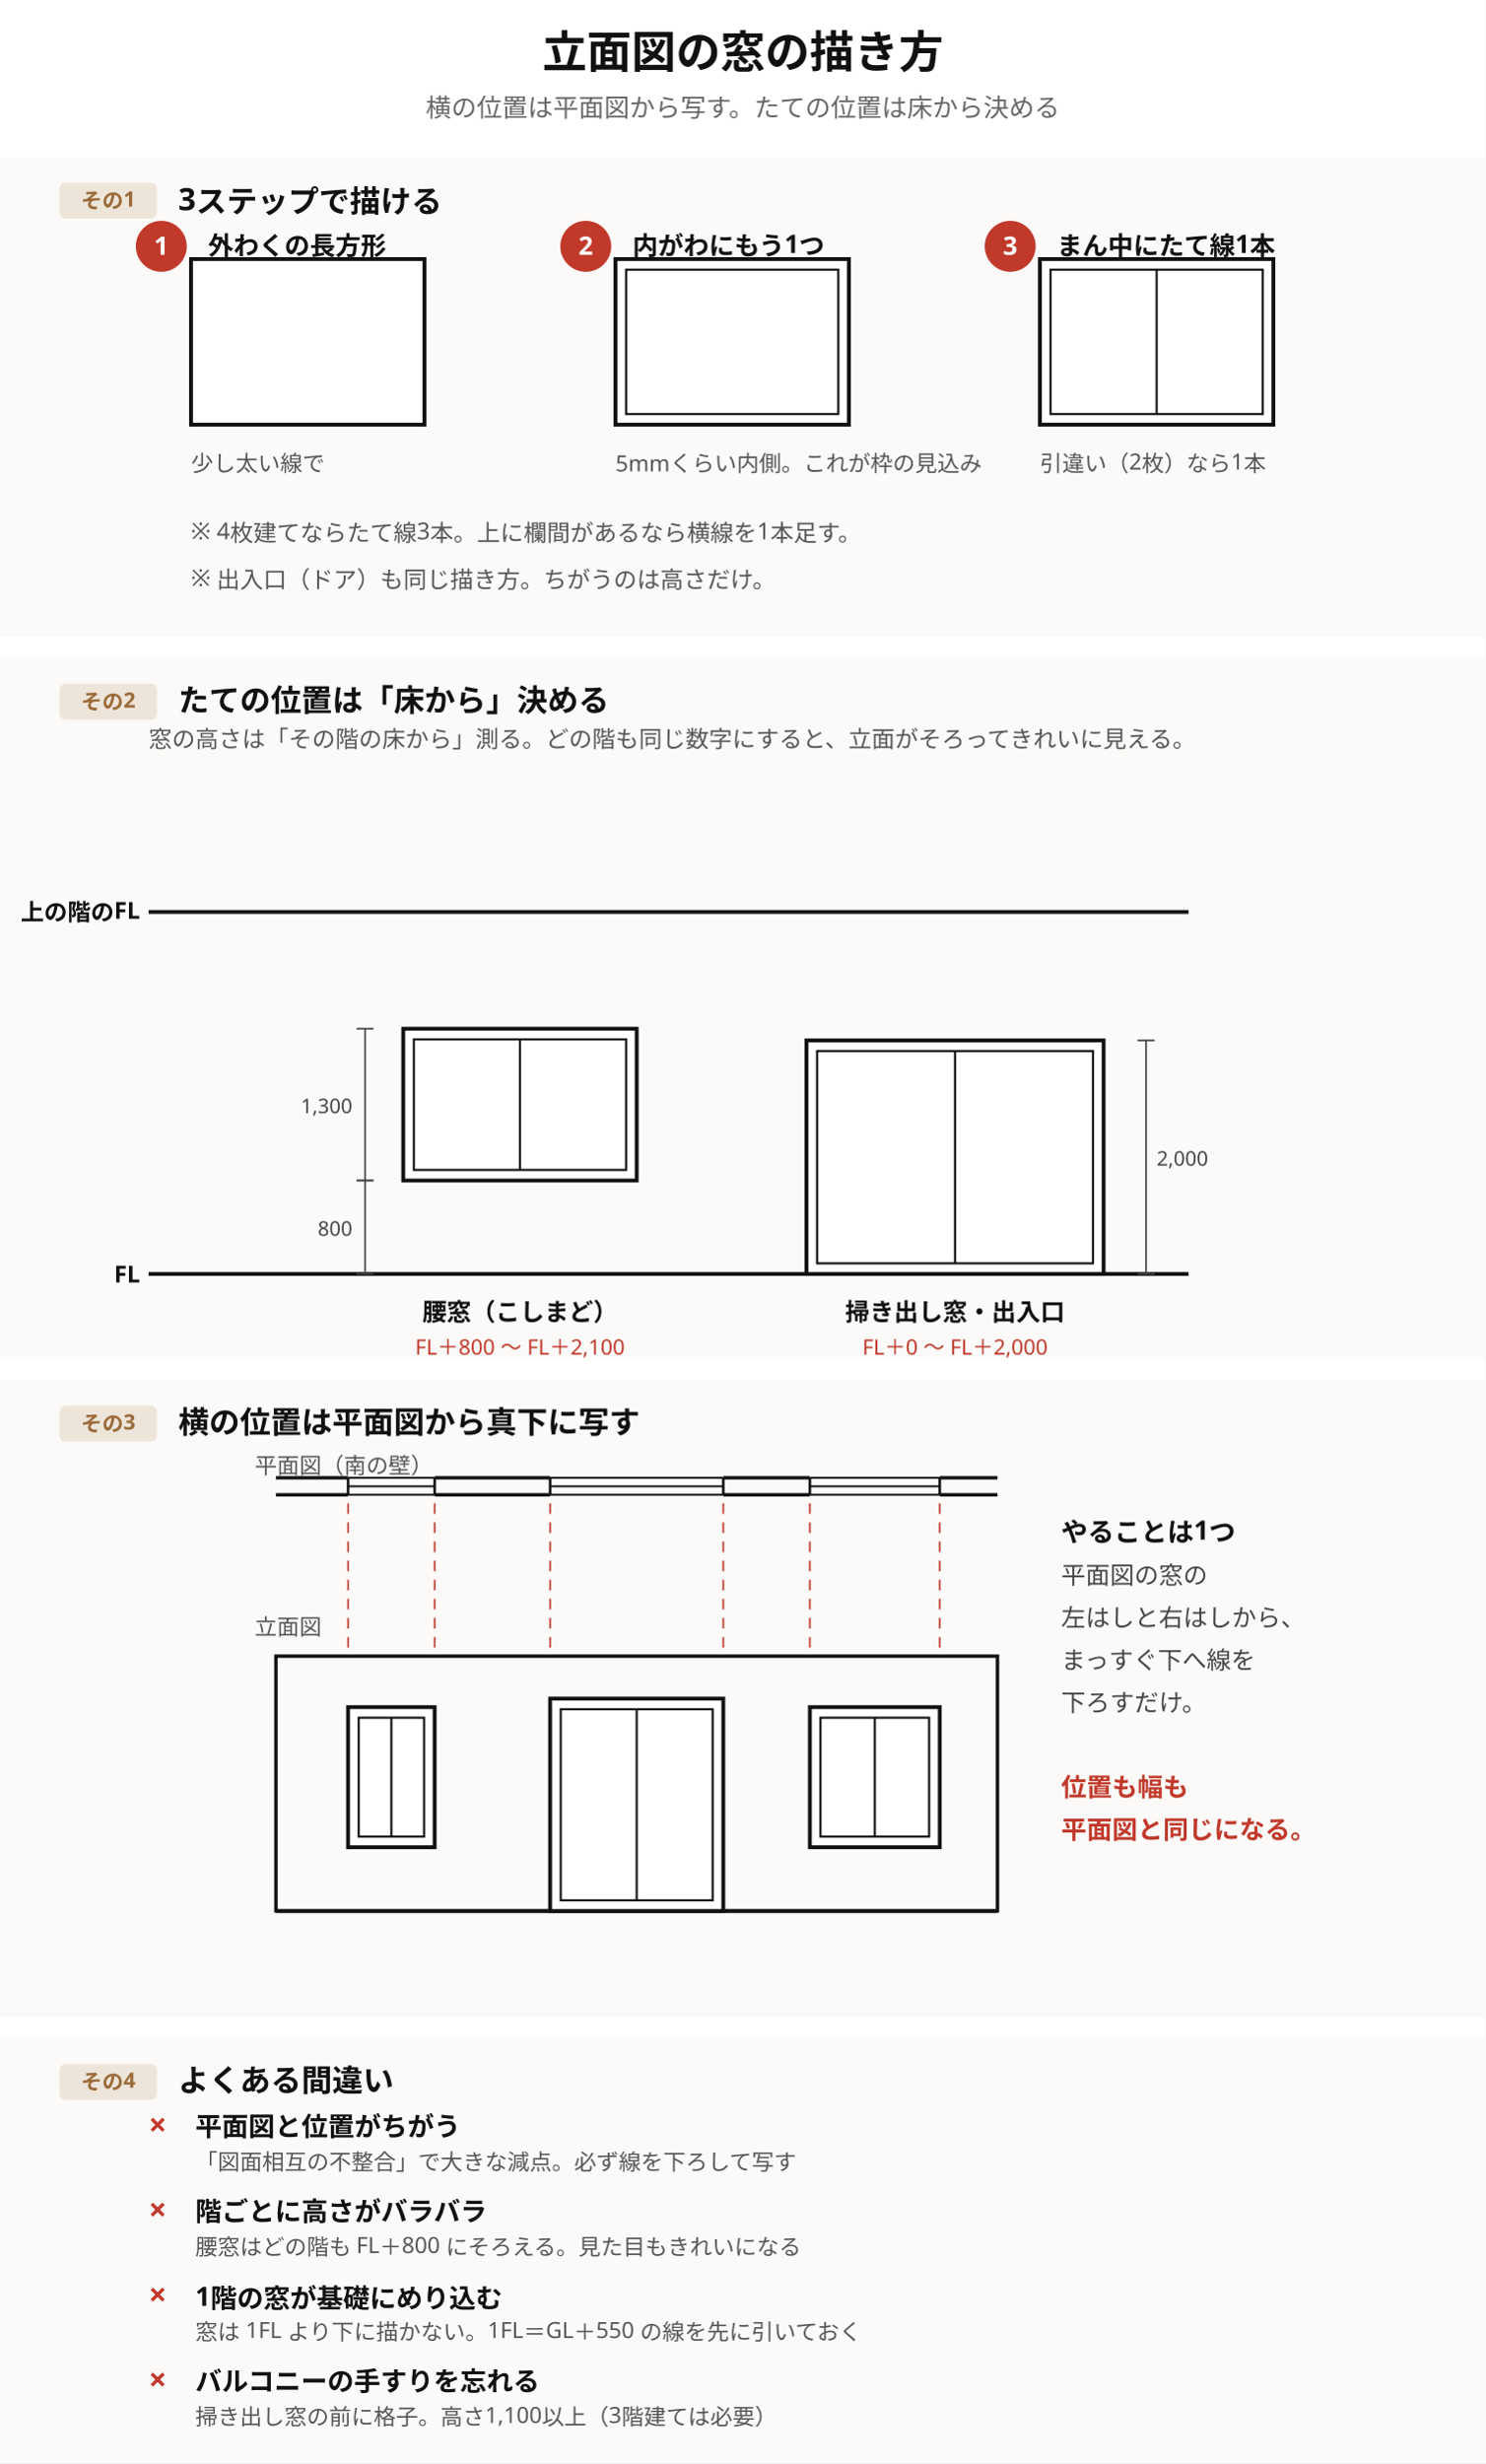
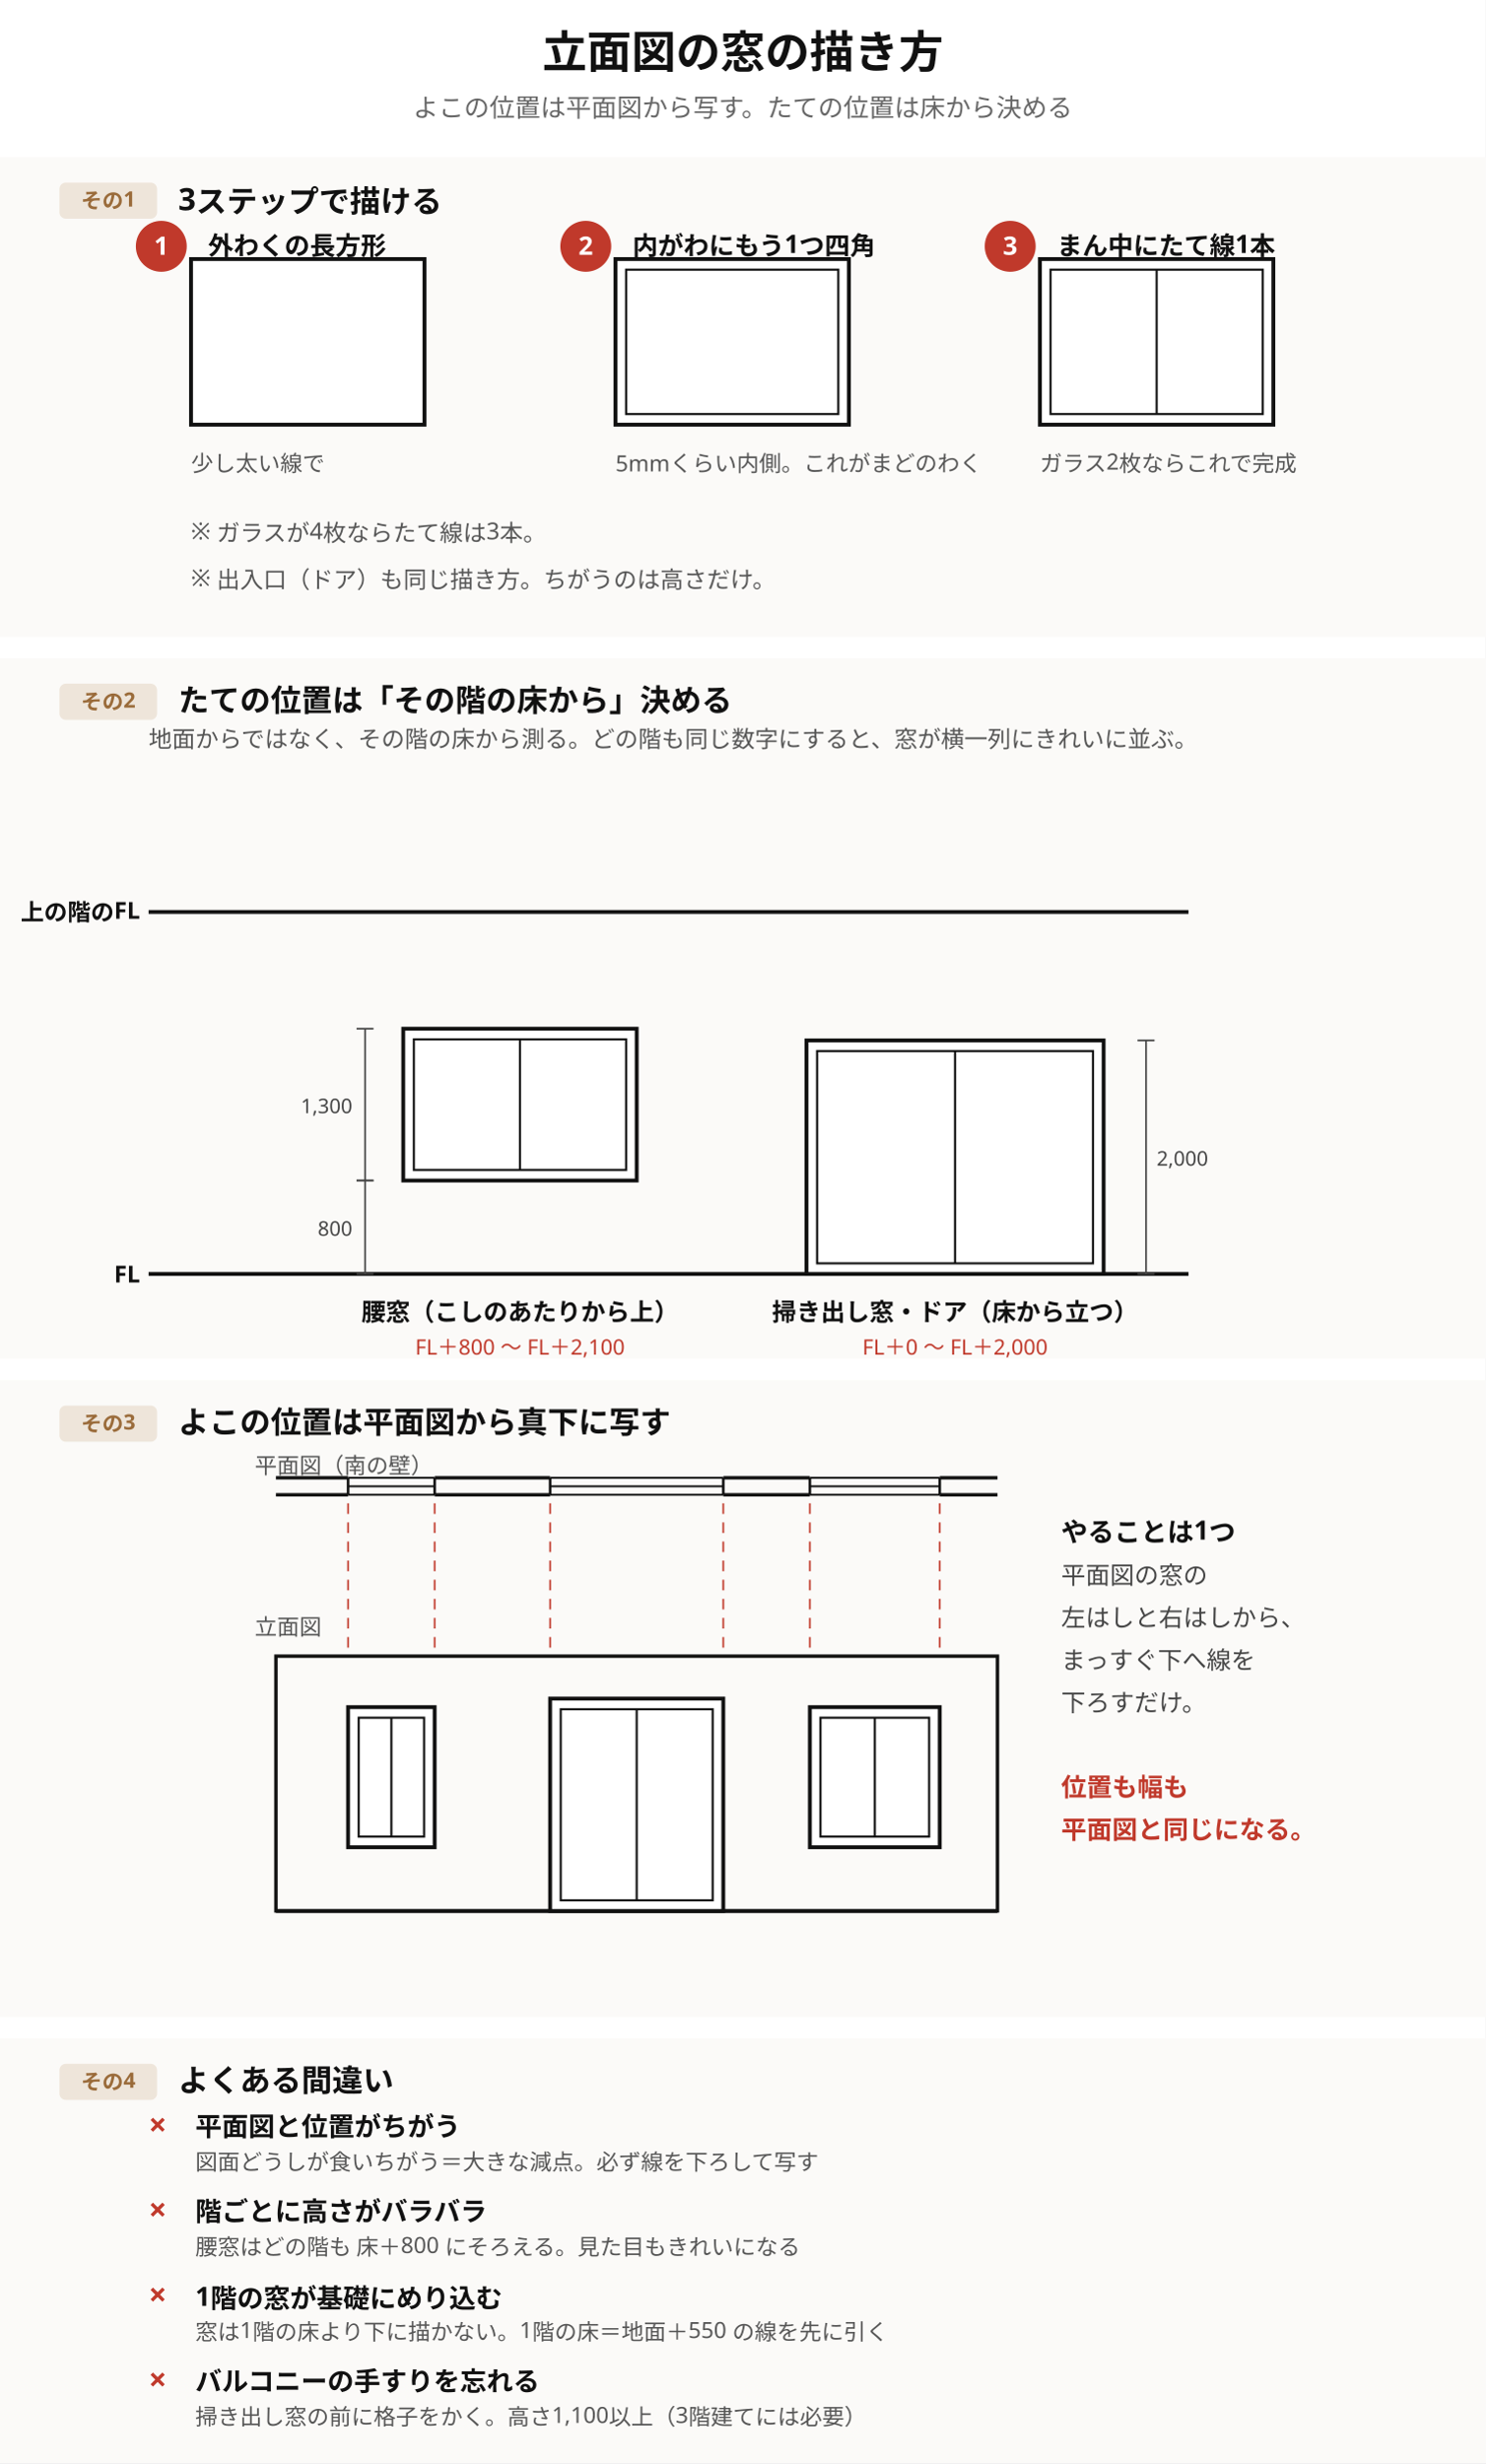
<svg xmlns="http://www.w3.org/2000/svg" viewBox="0 0 700 1160" width="700" height="1160" font-family="'Hiragino Sans','Hiragino Kaku Gothic ProN','Noto Sans JP','Yu Gothic',Meiryo,'IPAGothic',sans-serif">
  <rect width="700" height="1160" fill="#ffffff" />
  <text x="350" y="32" font-size="21" text-anchor="middle" fill="#111" font-weight="700" font-family="'Hiragino Sans','Hiragino Kaku Gothic ProN','Noto Sans JP','Yu Gothic',Meiryo,'IPAGothic',sans-serif">立面図の窓の描き方</text>
-   <text x="350" y="55" font-size="12" text-anchor="middle" fill="#666" font-weight="400" font-family="'Hiragino Sans','Hiragino Kaku Gothic ProN','Noto Sans JP','Yu Gothic',Meiryo,'IPAGothic',sans-serif">横の位置は平面図から写す。たての位置は床から決める</text>
+   <text x="350" y="55" font-size="12" text-anchor="middle" fill="#666" font-weight="400" font-family="'Hiragino Sans','Hiragino Kaku Gothic ProN','Noto Sans JP','Yu Gothic',Meiryo,'IPAGothic',sans-serif">よこの位置は平面図から写す。たての位置は床から決める</text>
  <rect x="0" y="74" width="700" height="226" fill="#fbfaf8" stroke="none" />
  <rect x="28" y="86" width="46" height="17" fill="#eee5da" stroke="none" rx="3" />
  <text x="51" y="98" font-size="10" text-anchor="middle" fill="#9a6b3a" font-weight="700" font-family="'Hiragino Sans','Hiragino Kaku Gothic ProN','Noto Sans JP','Yu Gothic',Meiryo,'IPAGothic',sans-serif">その1</text>
  <text x="84" y="99" font-size="14.5" text-anchor="start" fill="#111" font-weight="700" font-family="'Hiragino Sans','Hiragino Kaku Gothic ProN','Noto Sans JP','Yu Gothic',Meiryo,'IPAGothic',sans-serif">3ステップで描ける</text>
  <rect x="90" y="122" width="110" height="78" fill="#fff" stroke="#111" stroke-width="1.8" />
  <circle cx="76" cy="116" r="12" fill="#c0392b" />
  <text x="76" y="120" font-size="12" text-anchor="middle" fill="#fff" font-weight="700" font-family="'Hiragino Sans','Hiragino Kaku Gothic ProN','Noto Sans JP','Yu Gothic',Meiryo,'IPAGothic',sans-serif">1</text>
  <text x="98" y="120" font-size="12" text-anchor="start" fill="#111" font-weight="700" font-family="'Hiragino Sans','Hiragino Kaku Gothic ProN','Noto Sans JP','Yu Gothic',Meiryo,'IPAGothic',sans-serif">外わくの長方形</text>
  <text x="90" y="222" font-size="10.5" text-anchor="start" fill="#555" font-weight="400" font-family="'Hiragino Sans','Hiragino Kaku Gothic ProN','Noto Sans JP','Yu Gothic',Meiryo,'IPAGothic',sans-serif">少し太い線で</text>
  <rect x="290" y="122" width="110" height="78" fill="#fff" stroke="#111" stroke-width="1.8" />
  <rect x="295" y="127" width="100" height="68" fill="none" stroke="#111" stroke-width="1.0" />
  <circle cx="276" cy="116" r="12" fill="#c0392b" />
  <text x="276" y="120" font-size="12" text-anchor="middle" fill="#fff" font-weight="700" font-family="'Hiragino Sans','Hiragino Kaku Gothic ProN','Noto Sans JP','Yu Gothic',Meiryo,'IPAGothic',sans-serif">2</text>
-   <text x="298" y="120" font-size="12" text-anchor="start" fill="#111" font-weight="700" font-family="'Hiragino Sans','Hiragino Kaku Gothic ProN','Noto Sans JP','Yu Gothic',Meiryo,'IPAGothic',sans-serif">内がわにもう1つ</text>
-   <text x="290" y="222" font-size="10.5" text-anchor="start" fill="#555" font-weight="400" font-family="'Hiragino Sans','Hiragino Kaku Gothic ProN','Noto Sans JP','Yu Gothic',Meiryo,'IPAGothic',sans-serif">5mmくらい内側。これが枠の見込み</text>
+   <text x="298" y="120" font-size="12" text-anchor="start" fill="#111" font-weight="700" font-family="'Hiragino Sans','Hiragino Kaku Gothic ProN','Noto Sans JP','Yu Gothic',Meiryo,'IPAGothic',sans-serif">内がわにもう1つ四角</text>
+   <text x="290" y="222" font-size="10.5" text-anchor="start" fill="#555" font-weight="400" font-family="'Hiragino Sans','Hiragino Kaku Gothic ProN','Noto Sans JP','Yu Gothic',Meiryo,'IPAGothic',sans-serif">5mmくらい内側。これがまどのわく</text>
  <rect x="490" y="122" width="110" height="78" fill="#fff" stroke="#111" stroke-width="1.8" />
  <rect x="495" y="127" width="100" height="68" fill="none" stroke="#111" stroke-width="1.0" />
  <line x1="545" y1="127" x2="545" y2="195" stroke="#111" stroke-width="1.0" />
  <circle cx="476" cy="116" r="12" fill="#c0392b" />
  <text x="476" y="120" font-size="12" text-anchor="middle" fill="#fff" font-weight="700" font-family="'Hiragino Sans','Hiragino Kaku Gothic ProN','Noto Sans JP','Yu Gothic',Meiryo,'IPAGothic',sans-serif">3</text>
  <text x="498" y="120" font-size="12" text-anchor="start" fill="#111" font-weight="700" font-family="'Hiragino Sans','Hiragino Kaku Gothic ProN','Noto Sans JP','Yu Gothic',Meiryo,'IPAGothic',sans-serif">まん中にたて線1本</text>
-   <text x="490" y="222" font-size="10.5" text-anchor="start" fill="#555" font-weight="400" font-family="'Hiragino Sans','Hiragino Kaku Gothic ProN','Noto Sans JP','Yu Gothic',Meiryo,'IPAGothic',sans-serif">引違い（2枚）なら1本</text>
-   <text x="90" y="254" font-size="11" text-anchor="start" fill="#555" font-weight="400" font-family="'Hiragino Sans','Hiragino Kaku Gothic ProN','Noto Sans JP','Yu Gothic',Meiryo,'IPAGothic',sans-serif">※ 4枚建てならたて線3本。上に欄間があるなら横線を1本足す。</text>
+   <text x="490" y="222" font-size="10.5" text-anchor="start" fill="#555" font-weight="400" font-family="'Hiragino Sans','Hiragino Kaku Gothic ProN','Noto Sans JP','Yu Gothic',Meiryo,'IPAGothic',sans-serif">ガラス2枚ならこれで完成</text>
+   <text x="90" y="254" font-size="11" text-anchor="start" fill="#555" font-weight="400" font-family="'Hiragino Sans','Hiragino Kaku Gothic ProN','Noto Sans JP','Yu Gothic',Meiryo,'IPAGothic',sans-serif">※ ガラスが4枚ならたて線は3本。</text>
  <text x="90" y="276" font-size="11" text-anchor="start" fill="#555" font-weight="400" font-family="'Hiragino Sans','Hiragino Kaku Gothic ProN','Noto Sans JP','Yu Gothic',Meiryo,'IPAGothic',sans-serif">※ 出入口（ドア）も同じ描き方。ちがうのは高さだけ。</text>
  <rect x="0" y="310" width="700" height="330" fill="#fbfaf8" stroke="none" />
  <rect x="28" y="322" width="46" height="17" fill="#eee5da" stroke="none" rx="3" />
  <text x="51" y="334" font-size="10" text-anchor="middle" fill="#9a6b3a" font-weight="700" font-family="'Hiragino Sans','Hiragino Kaku Gothic ProN','Noto Sans JP','Yu Gothic',Meiryo,'IPAGothic',sans-serif">その2</text>
-   <text x="84" y="335" font-size="14.5" text-anchor="start" fill="#111" font-weight="700" font-family="'Hiragino Sans','Hiragino Kaku Gothic ProN','Noto Sans JP','Yu Gothic',Meiryo,'IPAGothic',sans-serif">たての位置は「床から」決める</text>
+   <text x="84" y="335" font-size="14.5" text-anchor="start" fill="#111" font-weight="700" font-family="'Hiragino Sans','Hiragino Kaku Gothic ProN','Noto Sans JP','Yu Gothic',Meiryo,'IPAGothic',sans-serif">たての位置は「その階の床から」決める</text>
  <line x1="70" y1="600" x2="560" y2="600" stroke="#111" stroke-width="1.8" />
  <text x="66" y="604" font-size="11" text-anchor="end" fill="#111" font-weight="700" font-family="'Hiragino Sans','Hiragino Kaku Gothic ProN','Noto Sans JP','Yu Gothic',Meiryo,'IPAGothic',sans-serif">FL</text>
  <line x1="70" y1="429.5" x2="560" y2="429.5" stroke="#111" stroke-width="1.8" />
  <text x="66" y="433.5" font-size="11" text-anchor="end" fill="#111" font-weight="700" font-family="'Hiragino Sans','Hiragino Kaku Gothic ProN','Noto Sans JP','Yu Gothic',Meiryo,'IPAGothic',sans-serif">上の階のFL</text>
  <rect x="190" y="484.5" width="110" height="71.5" fill="#fff" stroke="#111" stroke-width="1.8" />
  <rect x="195" y="489.5" width="100" height="61.5" fill="none" stroke="#111" stroke-width="1.0" />
  <line x1="245" y1="489.5" x2="245" y2="551" stroke="#111" stroke-width="1.0" />
  <line x1="172" y1="600" x2="172" y2="556" stroke="#444" stroke-width="0.8" />
  <line x1="168" y1="600" x2="176" y2="600" stroke="#444" stroke-width="0.8" />
  <line x1="168" y1="556" x2="176" y2="556" stroke="#444" stroke-width="0.8" />
  <text x="166" y="582" font-size="9.5" text-anchor="end" fill="#444" font-weight="400" font-family="'Hiragino Sans','Hiragino Kaku Gothic ProN','Noto Sans JP','Yu Gothic',Meiryo,'IPAGothic',sans-serif">800</text>
  <line x1="172" y1="556" x2="172" y2="484.5" stroke="#444" stroke-width="0.8" />
  <line x1="168" y1="556" x2="176" y2="556" stroke="#444" stroke-width="0.8" />
  <line x1="168" y1="484.5" x2="176" y2="484.5" stroke="#444" stroke-width="0.8" />
  <text x="166" y="524.25" font-size="9.5" text-anchor="end" fill="#444" font-weight="400" font-family="'Hiragino Sans','Hiragino Kaku Gothic ProN','Noto Sans JP','Yu Gothic',Meiryo,'IPAGothic',sans-serif">1,300</text>
-   <text x="245" y="622" font-size="11.5" text-anchor="middle" fill="#111" font-weight="700" font-family="'Hiragino Sans','Hiragino Kaku Gothic ProN','Noto Sans JP','Yu Gothic',Meiryo,'IPAGothic',sans-serif">腰窓（こしまど）</text>
+   <text x="245" y="622" font-size="11.5" text-anchor="middle" fill="#111" font-weight="700" font-family="'Hiragino Sans','Hiragino Kaku Gothic ProN','Noto Sans JP','Yu Gothic',Meiryo,'IPAGothic',sans-serif">腰窓（こしのあたりから上）</text>
  <text x="245" y="638" font-size="10" text-anchor="middle" fill="#c0392b" font-weight="400" font-family="'Hiragino Sans','Hiragino Kaku Gothic ProN','Noto Sans JP','Yu Gothic',Meiryo,'IPAGothic',sans-serif">FL＋800 〜 FL＋2,100</text>
  <rect x="380" y="490" width="140" height="110" fill="#fff" stroke="#111" stroke-width="1.8" />
  <rect x="385" y="495" width="130" height="100" fill="none" stroke="#111" stroke-width="1.0" />
  <line x1="450" y1="495" x2="450" y2="595" stroke="#111" stroke-width="1.0" />
  <line x1="540" y1="600" x2="540" y2="490" stroke="#444" stroke-width="0.8" />
  <line x1="536" y1="600" x2="544" y2="600" stroke="#444" stroke-width="0.8" />
  <line x1="536" y1="490" x2="544" y2="490" stroke="#444" stroke-width="0.8" />
  <text x="545" y="549" font-size="9.5" text-anchor="start" fill="#444" font-weight="400" font-family="'Hiragino Sans','Hiragino Kaku Gothic ProN','Noto Sans JP','Yu Gothic',Meiryo,'IPAGothic',sans-serif">2,000</text>
-   <text x="450" y="622" font-size="11.5" text-anchor="middle" fill="#111" font-weight="700" font-family="'Hiragino Sans','Hiragino Kaku Gothic ProN','Noto Sans JP','Yu Gothic',Meiryo,'IPAGothic',sans-serif">掃き出し窓・出入口</text>
+   <text x="450" y="622" font-size="11.5" text-anchor="middle" fill="#111" font-weight="700" font-family="'Hiragino Sans','Hiragino Kaku Gothic ProN','Noto Sans JP','Yu Gothic',Meiryo,'IPAGothic',sans-serif">掃き出し窓・ドア（床から立つ）</text>
  <text x="450" y="638" font-size="10" text-anchor="middle" fill="#c0392b" font-weight="400" font-family="'Hiragino Sans','Hiragino Kaku Gothic ProN','Noto Sans JP','Yu Gothic',Meiryo,'IPAGothic',sans-serif">FL＋0 〜 FL＋2,000</text>
-   <text x="70" y="352" font-size="11" text-anchor="start" fill="#555" font-weight="400" font-family="'Hiragino Sans','Hiragino Kaku Gothic ProN','Noto Sans JP','Yu Gothic',Meiryo,'IPAGothic',sans-serif">窓の高さは「その階の床から」測る。どの階も同じ数字にすると、立面がそろってきれいに見える。</text>
+   <text x="70" y="352" font-size="11" text-anchor="start" fill="#555" font-weight="400" font-family="'Hiragino Sans','Hiragino Kaku Gothic ProN','Noto Sans JP','Yu Gothic',Meiryo,'IPAGothic',sans-serif">地面からではなく、その階の床から測る。どの階も同じ数字にすると、窓が横一列にきれいに並ぶ。</text>
  <rect x="0" y="650" width="700" height="300" fill="#fbfaf8" stroke="none" />
  <rect x="28" y="662" width="46" height="17" fill="#eee5da" stroke="none" rx="3" />
  <text x="51" y="674" font-size="10" text-anchor="middle" fill="#9a6b3a" font-weight="700" font-family="'Hiragino Sans','Hiragino Kaku Gothic ProN','Noto Sans JP','Yu Gothic',Meiryo,'IPAGothic',sans-serif">その3</text>
-   <text x="84" y="675" font-size="14.5" text-anchor="start" fill="#111" font-weight="700" font-family="'Hiragino Sans','Hiragino Kaku Gothic ProN','Noto Sans JP','Yu Gothic',Meiryo,'IPAGothic',sans-serif">横の位置は平面図から真下に写す</text>
+   <text x="84" y="675" font-size="14.5" text-anchor="start" fill="#111" font-weight="700" font-family="'Hiragino Sans','Hiragino Kaku Gothic ProN','Noto Sans JP','Yu Gothic',Meiryo,'IPAGothic',sans-serif">よこの位置は平面図から真下に写す</text>
  <text x="120" y="694" font-size="10.5" text-anchor="start" fill="#555" font-weight="400" font-family="'Hiragino Sans','Hiragino Kaku Gothic ProN','Noto Sans JP','Yu Gothic',Meiryo,'IPAGothic',sans-serif">平面図（南の壁）</text>
  <line x1="130" y1="696" x2="164" y2="696" stroke="#111" stroke-width="1.6" />
  <line x1="204.8" y1="696" x2="259.2" y2="696" stroke="#111" stroke-width="1.6" />
  <line x1="340.8" y1="696" x2="381.6" y2="696" stroke="#111" stroke-width="1.6" />
  <line x1="442.8" y1="696" x2="470" y2="696" stroke="#111" stroke-width="1.6" />
  <line x1="130" y1="704" x2="164" y2="704" stroke="#111" stroke-width="1.6" />
  <line x1="204.8" y1="704" x2="259.2" y2="704" stroke="#111" stroke-width="1.6" />
  <line x1="340.8" y1="704" x2="381.6" y2="704" stroke="#111" stroke-width="1.6" />
  <line x1="442.8" y1="704" x2="470" y2="704" stroke="#111" stroke-width="1.6" />
  <line x1="164" y1="696" x2="204.8" y2="696" stroke="#111" stroke-width="0.9" />
  <line x1="164" y1="700" x2="204.8" y2="700" stroke="#111" stroke-width="0.9" />
  <line x1="164" y1="704" x2="204.8" y2="704" stroke="#111" stroke-width="0.9" />
  <line x1="164" y1="696" x2="164" y2="704" stroke="#111" stroke-width="1.2" />
  <line x1="204.8" y1="696" x2="204.8" y2="704" stroke="#111" stroke-width="1.2" />
  <line x1="259.2" y1="696" x2="340.8" y2="696" stroke="#111" stroke-width="0.9" />
  <line x1="259.2" y1="700" x2="340.8" y2="700" stroke="#111" stroke-width="0.9" />
  <line x1="259.2" y1="704" x2="340.8" y2="704" stroke="#111" stroke-width="0.9" />
  <line x1="259.2" y1="696" x2="259.2" y2="704" stroke="#111" stroke-width="1.2" />
  <line x1="340.8" y1="696" x2="340.8" y2="704" stroke="#111" stroke-width="1.2" />
  <line x1="381.6" y1="696" x2="442.8" y2="696" stroke="#111" stroke-width="0.9" />
  <line x1="381.6" y1="700" x2="442.8" y2="700" stroke="#111" stroke-width="0.9" />
  <line x1="381.6" y1="704" x2="442.8" y2="704" stroke="#111" stroke-width="0.9" />
  <line x1="381.6" y1="696" x2="381.6" y2="704" stroke="#111" stroke-width="1.2" />
  <line x1="442.8" y1="696" x2="442.8" y2="704" stroke="#111" stroke-width="1.2" />
  <line x1="130" y1="900" x2="470" y2="900" stroke="#111" stroke-width="1.8" />
  <rect x="130" y="780" width="340" height="120" fill="none" stroke="#111" stroke-width="1.6" />
  <text x="120" y="770" font-size="10.5" text-anchor="start" fill="#555" font-weight="400" font-family="'Hiragino Sans','Hiragino Kaku Gothic ProN','Noto Sans JP','Yu Gothic',Meiryo,'IPAGothic',sans-serif">立面図</text>
  <line x1="164" y1="708" x2="164" y2="778" stroke="#c0392b" stroke-width="0.8" stroke-dasharray="5 4" />
  <line x1="204.8" y1="708" x2="204.8" y2="778" stroke="#c0392b" stroke-width="0.8" stroke-dasharray="5 4" />
  <rect x="164" y="804" width="40.8" height="66" fill="#fff" stroke="#111" stroke-width="1.8" />
  <rect x="169" y="809" width="30.8" height="56" fill="none" stroke="#111" stroke-width="1.0" />
  <line x1="184.4" y1="809" x2="184.4" y2="865" stroke="#111" stroke-width="1.0" />
  <line x1="259.2" y1="708" x2="259.2" y2="778" stroke="#c0392b" stroke-width="0.8" stroke-dasharray="5 4" />
  <line x1="340.8" y1="708" x2="340.8" y2="778" stroke="#c0392b" stroke-width="0.8" stroke-dasharray="5 4" />
  <rect x="259.2" y="800" width="81.6" height="100" fill="#fff" stroke="#111" stroke-width="1.8" />
  <rect x="264.2" y="805" width="71.6" height="90" fill="none" stroke="#111" stroke-width="1.0" />
  <line x1="300" y1="805" x2="300" y2="895" stroke="#111" stroke-width="1.0" />
  <line x1="381.6" y1="708" x2="381.6" y2="778" stroke="#c0392b" stroke-width="0.8" stroke-dasharray="5 4" />
  <line x1="442.8" y1="708" x2="442.8" y2="778" stroke="#c0392b" stroke-width="0.8" stroke-dasharray="5 4" />
  <rect x="381.6" y="804" width="61.2" height="66" fill="#fff" stroke="#111" stroke-width="1.8" />
  <rect x="386.6" y="809" width="51.2" height="56" fill="none" stroke="#111" stroke-width="1.0" />
  <line x1="412.2" y1="809" x2="412.2" y2="865" stroke="#111" stroke-width="1.0" />
  <text x="500" y="726" font-size="12.5" text-anchor="start" fill="#111" font-weight="700" font-family="'Hiragino Sans','Hiragino Kaku Gothic ProN','Noto Sans JP','Yu Gothic',Meiryo,'IPAGothic',sans-serif">やることは1つ</text>
  <text x="500" y="746" font-size="11.5" text-anchor="start" fill="#444" font-weight="400" font-family="'Hiragino Sans','Hiragino Kaku Gothic ProN','Noto Sans JP','Yu Gothic',Meiryo,'IPAGothic',sans-serif">平面図の窓の</text>
  <text x="500" y="766" font-size="11.5" text-anchor="start" fill="#444" font-weight="400" font-family="'Hiragino Sans','Hiragino Kaku Gothic ProN','Noto Sans JP','Yu Gothic',Meiryo,'IPAGothic',sans-serif">左はしと右はしから、</text>
  <text x="500" y="786" font-size="11.5" text-anchor="start" fill="#444" font-weight="400" font-family="'Hiragino Sans','Hiragino Kaku Gothic ProN','Noto Sans JP','Yu Gothic',Meiryo,'IPAGothic',sans-serif">まっすぐ下へ線を</text>
  <text x="500" y="806" font-size="11.5" text-anchor="start" fill="#444" font-weight="400" font-family="'Hiragino Sans','Hiragino Kaku Gothic ProN','Noto Sans JP','Yu Gothic',Meiryo,'IPAGothic',sans-serif">下ろすだけ。</text>
  <text x="500" y="826" font-size="6" text-anchor="start" fill="#444" font-weight="400" font-family="'Hiragino Sans','Hiragino Kaku Gothic ProN','Noto Sans JP','Yu Gothic',Meiryo,'IPAGothic',sans-serif" />
  <text x="500" y="846" font-size="12" text-anchor="start" fill="#c0392b" font-weight="700" font-family="'Hiragino Sans','Hiragino Kaku Gothic ProN','Noto Sans JP','Yu Gothic',Meiryo,'IPAGothic',sans-serif">位置も幅も</text>
  <text x="500" y="866" font-size="12" text-anchor="start" fill="#c0392b" font-weight="700" font-family="'Hiragino Sans','Hiragino Kaku Gothic ProN','Noto Sans JP','Yu Gothic',Meiryo,'IPAGothic',sans-serif">平面図と同じになる。</text>
  <rect x="0" y="960" width="700" height="200" fill="#fbfaf8" stroke="none" />
  <rect x="28" y="972" width="46" height="17" fill="#eee5da" stroke="none" rx="3" />
  <text x="51" y="984" font-size="10" text-anchor="middle" fill="#9a6b3a" font-weight="700" font-family="'Hiragino Sans','Hiragino Kaku Gothic ProN','Noto Sans JP','Yu Gothic',Meiryo,'IPAGothic',sans-serif">その4</text>
  <text x="84" y="985" font-size="14.5" text-anchor="start" fill="#111" font-weight="700" font-family="'Hiragino Sans','Hiragino Kaku Gothic ProN','Noto Sans JP','Yu Gothic',Meiryo,'IPAGothic',sans-serif">よくある間違い</text>
  <text x="70" y="1006" font-size="15" text-anchor="start" fill="#c0392b" font-weight="700" font-family="'Hiragino Sans','Hiragino Kaku Gothic ProN','Noto Sans JP','Yu Gothic',Meiryo,'IPAGothic',sans-serif">×</text>
  <text x="92" y="1006" font-size="12.5" text-anchor="start" fill="#111" font-weight="700" font-family="'Hiragino Sans','Hiragino Kaku Gothic ProN','Noto Sans JP','Yu Gothic',Meiryo,'IPAGothic',sans-serif">平面図と位置がちがう</text>
-   <text x="92" y="1022" font-size="10.5" text-anchor="start" fill="#555" font-weight="400" font-family="'Hiragino Sans','Hiragino Kaku Gothic ProN','Noto Sans JP','Yu Gothic',Meiryo,'IPAGothic',sans-serif">「図面相互の不整合」で大きな減点。必ず線を下ろして写す</text>
+   <text x="92" y="1022" font-size="10.5" text-anchor="start" fill="#555" font-weight="400" font-family="'Hiragino Sans','Hiragino Kaku Gothic ProN','Noto Sans JP','Yu Gothic',Meiryo,'IPAGothic',sans-serif">図面どうしが食いちがう＝大きな減点。必ず線を下ろして写す</text>
  <text x="70" y="1046" font-size="15" text-anchor="start" fill="#c0392b" font-weight="700" font-family="'Hiragino Sans','Hiragino Kaku Gothic ProN','Noto Sans JP','Yu Gothic',Meiryo,'IPAGothic',sans-serif">×</text>
  <text x="92" y="1046" font-size="12.5" text-anchor="start" fill="#111" font-weight="700" font-family="'Hiragino Sans','Hiragino Kaku Gothic ProN','Noto Sans JP','Yu Gothic',Meiryo,'IPAGothic',sans-serif">階ごとに高さがバラバラ</text>
-   <text x="92" y="1062" font-size="10.5" text-anchor="start" fill="#555" font-weight="400" font-family="'Hiragino Sans','Hiragino Kaku Gothic ProN','Noto Sans JP','Yu Gothic',Meiryo,'IPAGothic',sans-serif">腰窓はどの階も FL＋800 にそろえる。見た目もきれいになる</text>
+   <text x="92" y="1062" font-size="10.5" text-anchor="start" fill="#555" font-weight="400" font-family="'Hiragino Sans','Hiragino Kaku Gothic ProN','Noto Sans JP','Yu Gothic',Meiryo,'IPAGothic',sans-serif">腰窓はどの階も 床＋800 にそろえる。見た目もきれいになる</text>
  <text x="70" y="1086" font-size="15" text-anchor="start" fill="#c0392b" font-weight="700" font-family="'Hiragino Sans','Hiragino Kaku Gothic ProN','Noto Sans JP','Yu Gothic',Meiryo,'IPAGothic',sans-serif">×</text>
  <text x="92" y="1086" font-size="12.5" text-anchor="start" fill="#111" font-weight="700" font-family="'Hiragino Sans','Hiragino Kaku Gothic ProN','Noto Sans JP','Yu Gothic',Meiryo,'IPAGothic',sans-serif">1階の窓が基礎にめり込む</text>
-   <text x="92" y="1102" font-size="10.5" text-anchor="start" fill="#555" font-weight="400" font-family="'Hiragino Sans','Hiragino Kaku Gothic ProN','Noto Sans JP','Yu Gothic',Meiryo,'IPAGothic',sans-serif">窓は 1FL より下に描かない。1FL＝GL＋550 の線を先に引いておく</text>
+   <text x="92" y="1102" font-size="10.5" text-anchor="start" fill="#555" font-weight="400" font-family="'Hiragino Sans','Hiragino Kaku Gothic ProN','Noto Sans JP','Yu Gothic',Meiryo,'IPAGothic',sans-serif">窓は1階の床より下に描かない。1階の床＝地面＋550 の線を先に引く</text>
  <text x="70" y="1126" font-size="15" text-anchor="start" fill="#c0392b" font-weight="700" font-family="'Hiragino Sans','Hiragino Kaku Gothic ProN','Noto Sans JP','Yu Gothic',Meiryo,'IPAGothic',sans-serif">×</text>
  <text x="92" y="1126" font-size="12.5" text-anchor="start" fill="#111" font-weight="700" font-family="'Hiragino Sans','Hiragino Kaku Gothic ProN','Noto Sans JP','Yu Gothic',Meiryo,'IPAGothic',sans-serif">バルコニーの手すりを忘れる</text>
-   <text x="92" y="1142" font-size="10.5" text-anchor="start" fill="#555" font-weight="400" font-family="'Hiragino Sans','Hiragino Kaku Gothic ProN','Noto Sans JP','Yu Gothic',Meiryo,'IPAGothic',sans-serif">掃き出し窓の前に格子。高さ1,100以上（3階建ては必要）</text>
+   <text x="92" y="1142" font-size="10.5" text-anchor="start" fill="#555" font-weight="400" font-family="'Hiragino Sans','Hiragino Kaku Gothic ProN','Noto Sans JP','Yu Gothic',Meiryo,'IPAGothic',sans-serif">掃き出し窓の前に格子をかく。高さ1,100以上（3階建てには必要）</text>
</svg>
